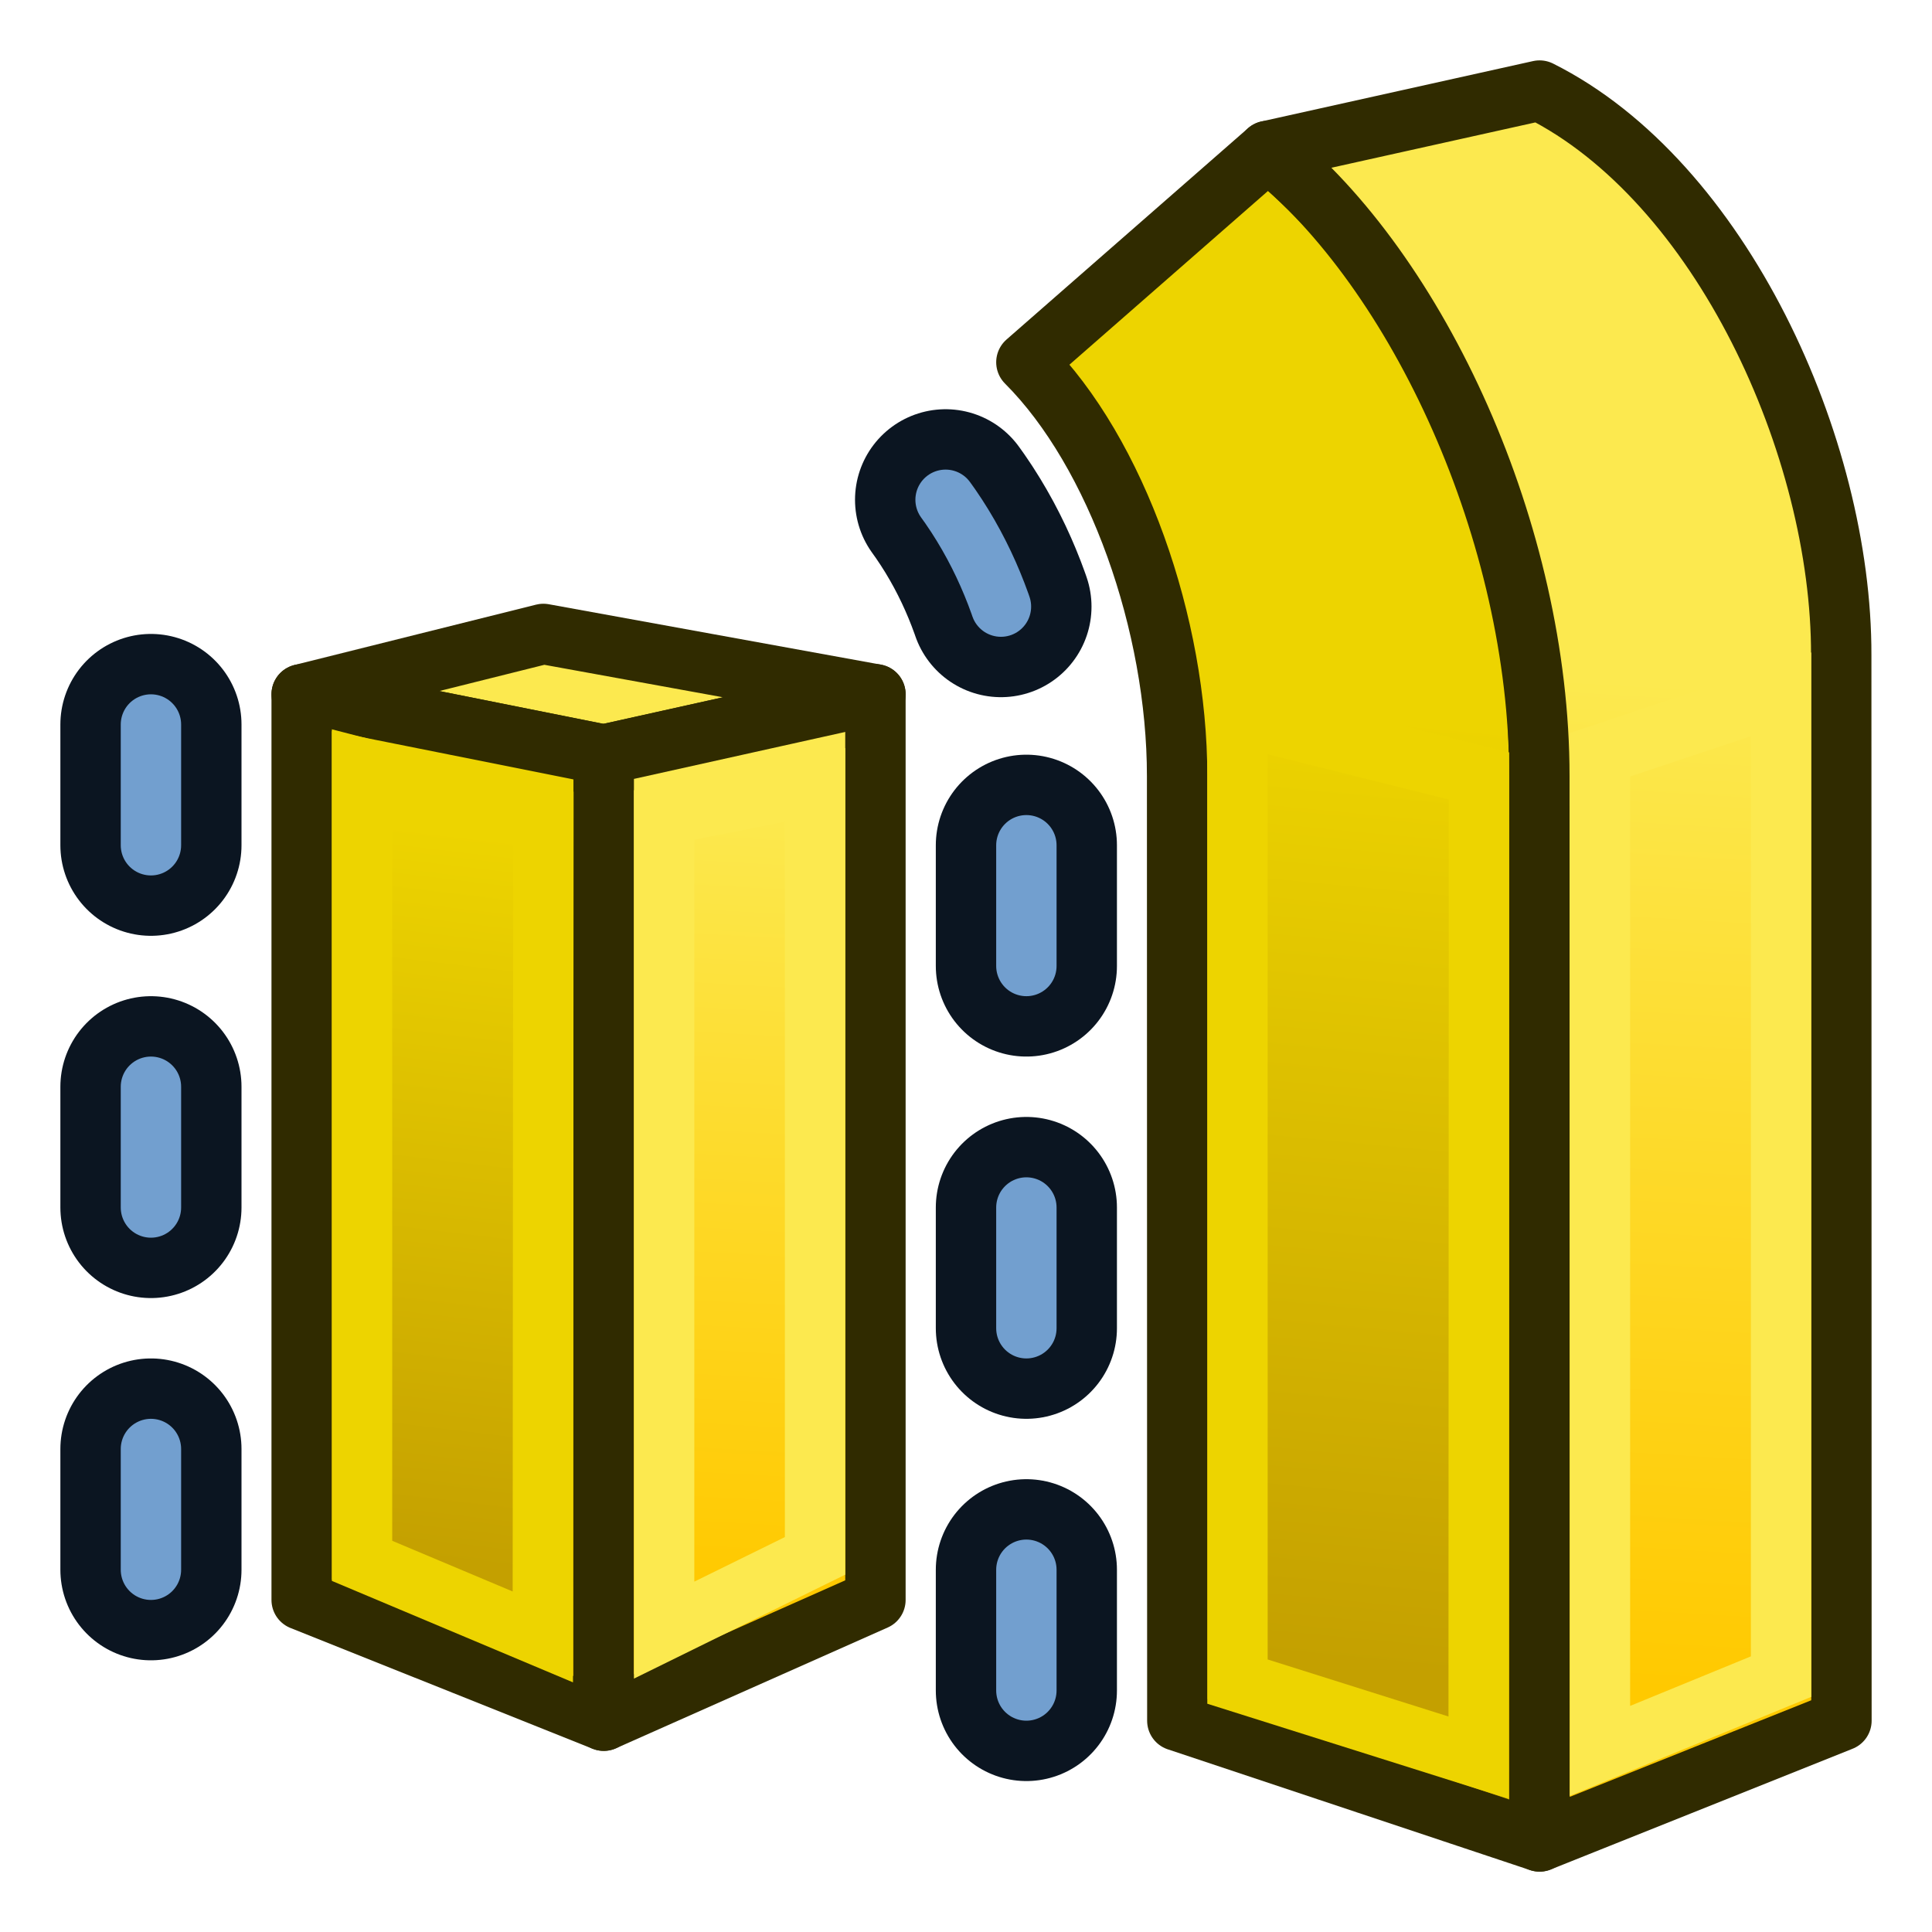
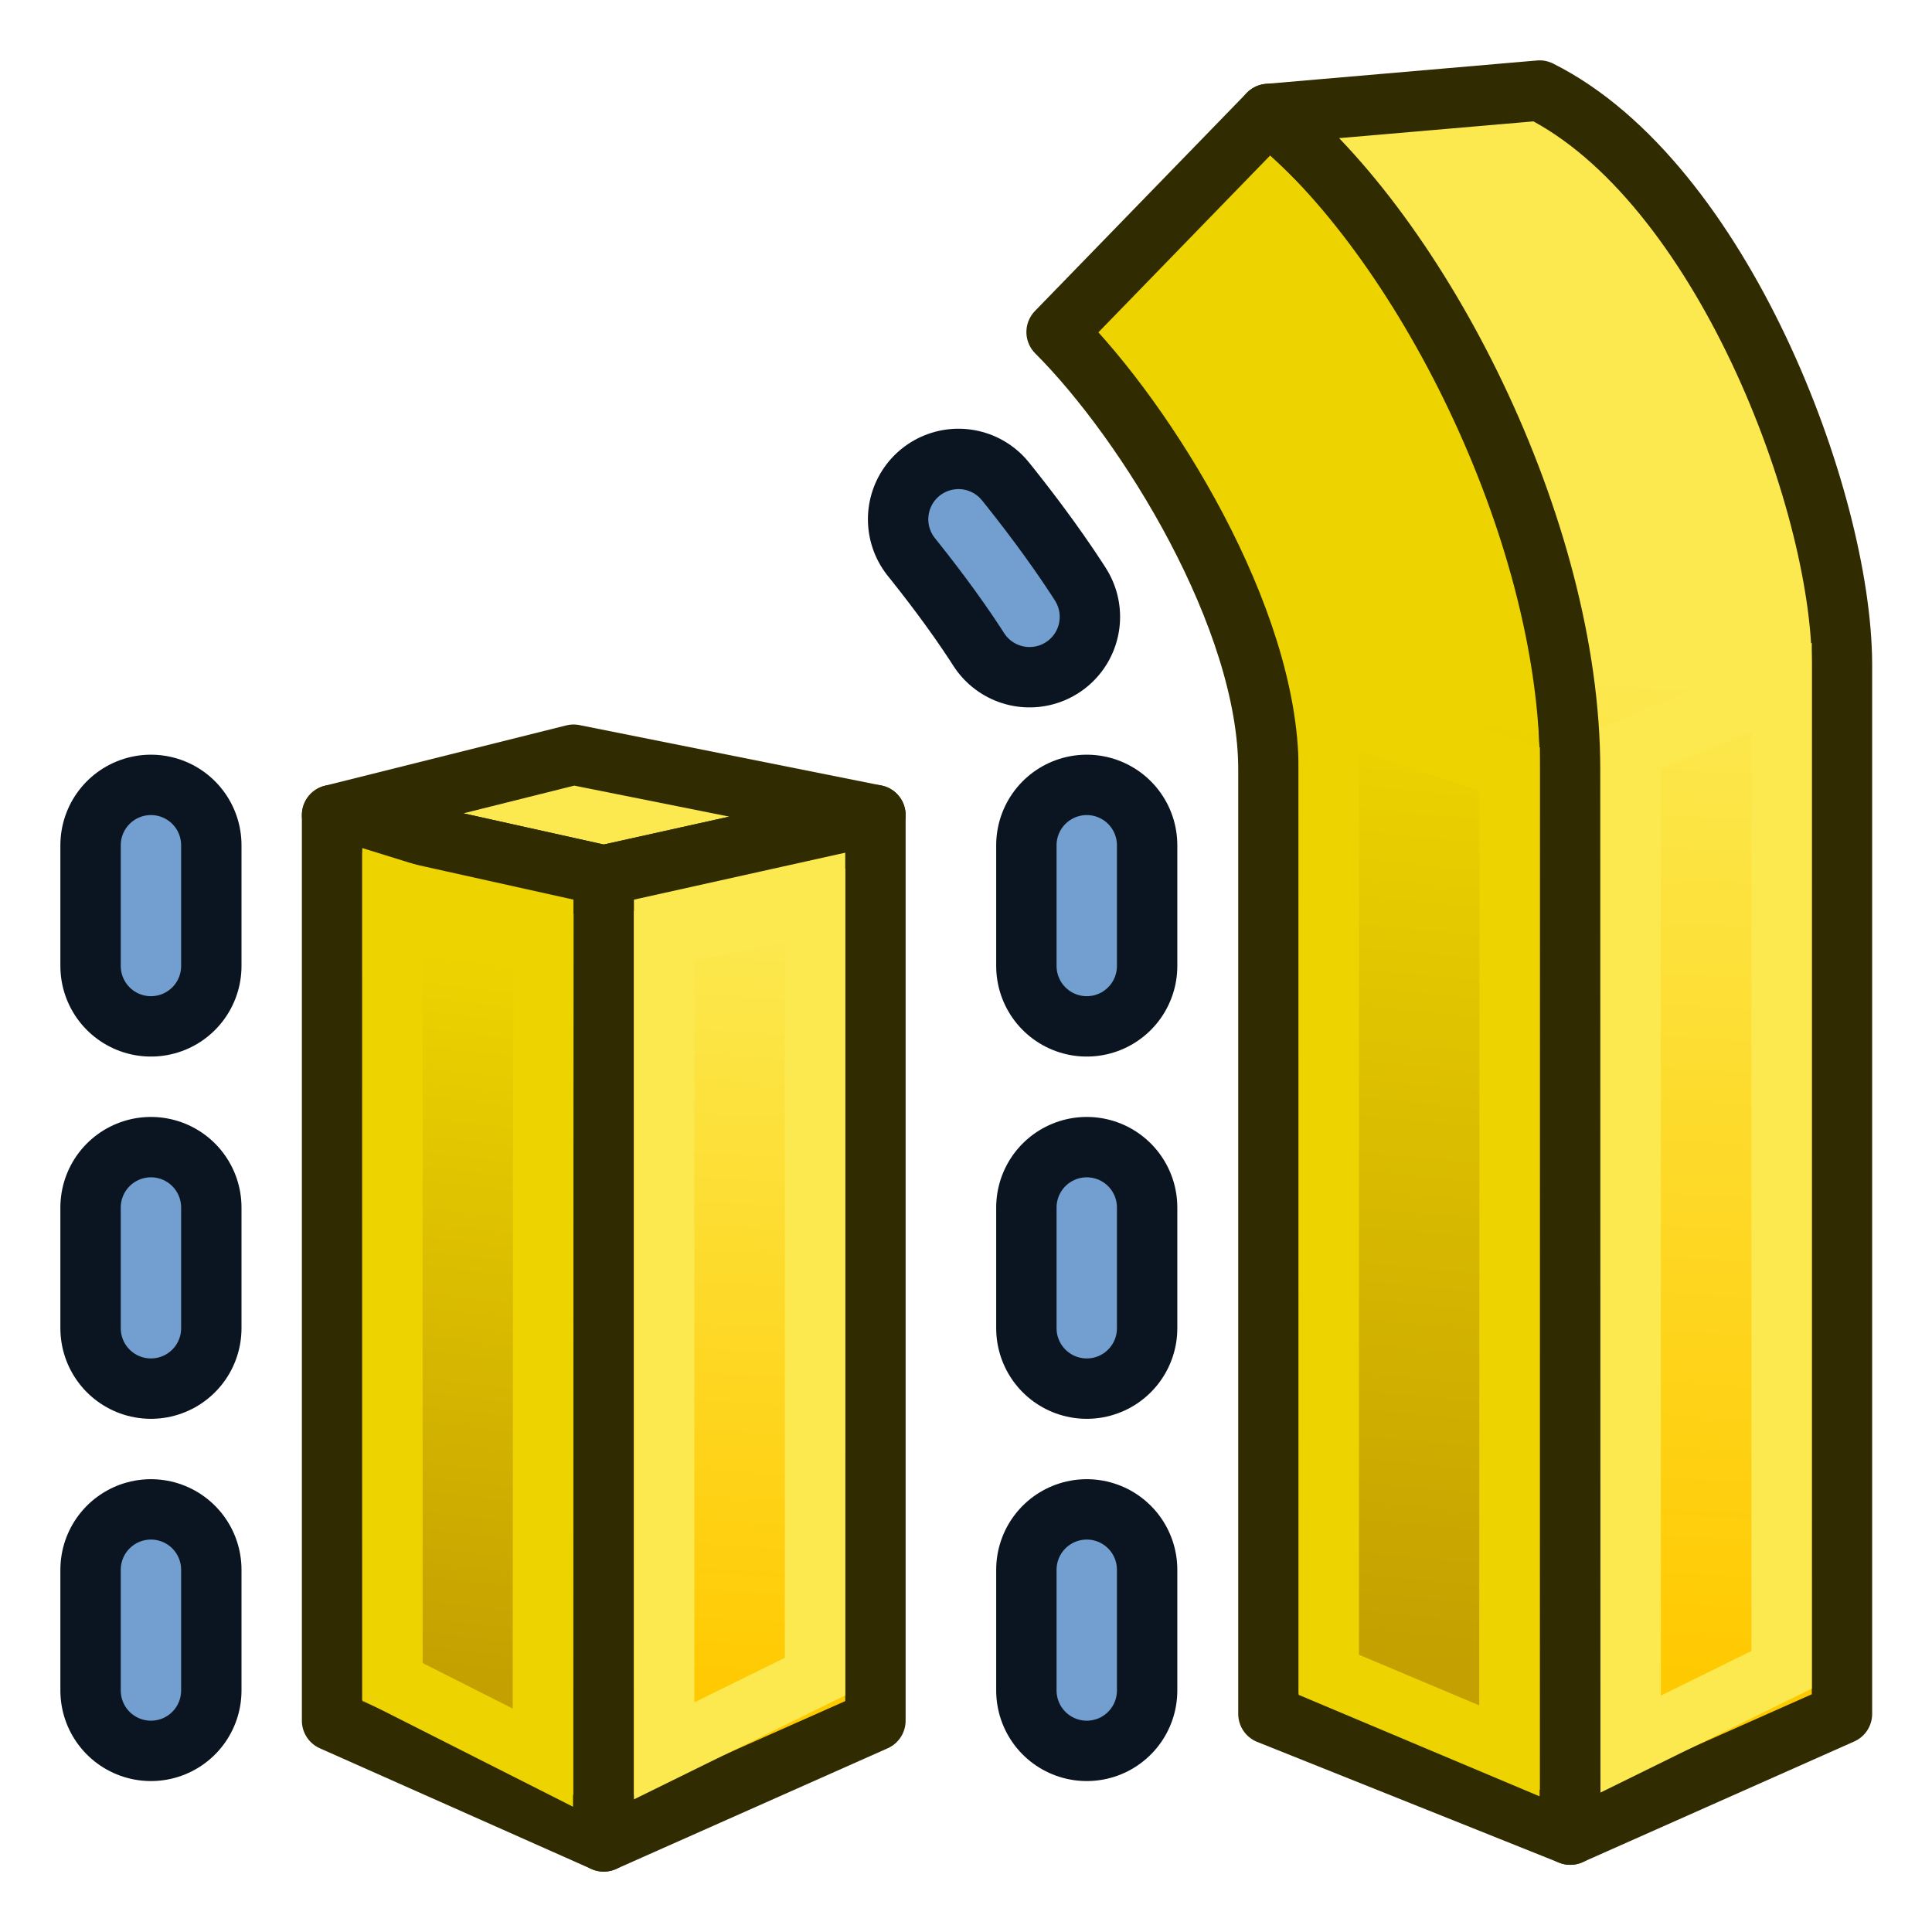
<svg xmlns="http://www.w3.org/2000/svg" xmlns:xlink="http://www.w3.org/1999/xlink" width="64px" height="64px" id="svg2985" version="1.1">
  <defs id="defs2987">
    <marker orient="auto" refY="0.0" refX="0.0" id="Arrow1Lstart" style="overflow:visible">
      <path id="path4859" d="M 0.0,0.0 L 5.0,-5.0 L -12.5,0.0 L 5.0,5.0 L 0.0,0.0 z " style="fill-rule:evenodd;stroke:#729fcf;stroke-width:1pt;stroke-opacity:1;fill:#729fcf;fill-opacity:1" transform="scale(0.8) translate(12.5,0)" />
    </marker>
    <linearGradient id="linearGradient3850-6">
      <stop style="stop-color:#c4a000;stop-opacity:1;" offset="0" id="stop3852-2" />
      <stop style="stop-color:#edd400;stop-opacity:1" offset="1" id="stop3854-9" />
    </linearGradient>
    <linearGradient id="linearGradient3858-2">
      <stop style="stop-color:#ffc900;stop-opacity:1;" offset="0" id="stop3860-7" />
      <stop style="stop-color:#fce94f;stop-opacity:1" offset="1" id="stop3862-0" />
    </linearGradient>
    <linearGradient xlink:href="#linearGradient3850-6" id="linearGradient3972" gradientUnits="userSpaceOnUse" x1="69.848" y1="54.851" x2="66.152" y2="27.481" />
    <linearGradient xlink:href="#linearGradient3858-2" id="linearGradient3974" gradientUnits="userSpaceOnUse" x1="59.418" y1="56.225" x2="55.563" y2="26.598" />
    <linearGradient xlink:href="#linearGradient3850-6" id="linearGradient3986" gradientUnits="userSpaceOnUse" x1="69" y1="53" x2="66.007" y2="21.705" gradientTransform="matrix(-1,0,0,1,111.0067,0.294905)" />
    <linearGradient xlink:href="#linearGradient3858-2" id="linearGradient3988" gradientUnits="userSpaceOnUse" x1="57" y1="54" x2="55.007" y2="20.705" gradientTransform="matrix(-1,0,0,1,111.0067,0.294905)" />
    <linearGradient xlink:href="#linearGradient3850-6-1" id="linearGradient3986-6" gradientUnits="userSpaceOnUse" x1="69.018" y1="51.45" x2="66.152" y2="27.481" />
    <linearGradient id="linearGradient3850-6-1">
      <stop style="stop-color:#c4a000;stop-opacity:1;" offset="0" id="stop3852-2-8" />
      <stop style="stop-color:#edd400;stop-opacity:1" offset="1" id="stop3854-9-7" />
    </linearGradient>
    <linearGradient xlink:href="#linearGradient3858-2-2" id="linearGradient3988-9" gradientUnits="userSpaceOnUse" x1="57.018" y1="52.45" x2="55.563" y2="26.598" />
    <linearGradient id="linearGradient3858-2-2">
      <stop style="stop-color:#ffc900;stop-opacity:1;" offset="0" id="stop3860-7-0" />
      <stop style="stop-color:#fce94f;stop-opacity:1" offset="1" id="stop3862-0-2" />
    </linearGradient>
    <linearGradient xlink:href="#linearGradient3850-6" id="linearGradient4819" gradientUnits="userSpaceOnUse" gradientTransform="matrix(-1,0,0,1,111.0067,0.294905)" x1="69" y1="53" x2="66.007" y2="21.705" />
    <linearGradient xlink:href="#linearGradient3858-2" id="linearGradient4821" gradientUnits="userSpaceOnUse" gradientTransform="matrix(-1,0,0,1,111.0067,0.294905)" x1="57" y1="54" x2="55.007" y2="20.705" />
    <linearGradient xlink:href="#linearGradient3850-6-1" id="linearGradient5160" gradientUnits="userSpaceOnUse" x1="69.018" y1="51.45" x2="66.152" y2="27.481" />
  </defs>
  <g id="layer1">
-     <g id="g4817" transform="translate(0.9933,1.705095)">
-       <path d="m 50,24 0.007,35.295 -12,-4 L 38,24 C 38,19 36.007,13.295 33.007,10.295 l 8,-7 C 47.007,8.295 50,16 50,24 Z" style="color:#000000;visibility:visible;fill:url(#linearGradient4819);fill-opacity:1;fill-rule:evenodd;stroke:#302b00;stroke-width:2;stroke-linecap:butt;stroke-linejoin:round;stroke-miterlimit:4;stroke-dasharray:none;stroke-dashoffset:0;stroke-opacity:1;marker:none;paint-order:normal" id="path3927-5-6" />
-       <path d="M 60,20 C 60.016,13.092 56.007,4.295 50.007,1.295 l -9,2 C 46.007,7.295 50,16 50,24 l 0.007,35.295 10,-4 z" style="color:#000000;visibility:visible;fill:url(#linearGradient4821);fill-opacity:1;fill-rule:evenodd;stroke:#302b00;stroke-width:2;stroke-linecap:butt;stroke-linejoin:round;stroke-miterlimit:4;stroke-dasharray:none;stroke-dashoffset:0;stroke-opacity:1;marker:none;paint-order:fill markers stroke" id="path3929-3-0" />
-       <path style="fill:none;stroke:#fce94f;stroke-width:2;stroke-linecap:butt;stroke-linejoin:miter;stroke-opacity:1" d="m 58.007,21.295 v 32.54 l -3.552,1.457 -2.448,1.004 3e-5,-33 z" id="path3846-6" />
-       <path style="fill:none;stroke:#edd400;stroke-width:2;stroke-linecap:butt;stroke-linejoin:miter;stroke-opacity:1" d="m 48,24 -8,-2 -10e-7,32 7.989,2.52 z" id="path3848-2" />
+     <g id="g4817" transform="translate(2.010672,1.479651)">
+       <path d="m 50,24 0.007,35.295 -10,-4 V 24 c 0,-5 -4.017,-11.48 -7.017,-14.48 L 40.007,2.295 C 46.007,7.295 50,16 50,24 Z" style="color:#000000;visibility:visible;fill:url(#linearGradient4819);fill-opacity:1;fill-rule:evenodd;stroke:#302b00;stroke-width:2;stroke-linecap:butt;stroke-linejoin:round;stroke-miterlimit:4;stroke-dasharray:none;stroke-dashoffset:0;stroke-opacity:1;marker:none;paint-order:normal" id="path3927-5-6" />
+       <path d="m 59.007,20.52 c -0.017,-5.48 -4.017,-16 -10.017,-19 L 40.007,2.295 C 45.007,6.295 50,16 50,24 l 0.007,35.295 9,-4 z" style="color:#000000;visibility:visible;fill:url(#linearGradient4821);fill-opacity:1;fill-rule:evenodd;stroke:#302b00;stroke-width:2;stroke-linecap:butt;stroke-linejoin:round;stroke-miterlimit:4;stroke-dasharray:none;stroke-dashoffset:0;stroke-opacity:1;marker:none;paint-order:fill markers stroke" id="path3929-3-0" />
+       <path style="fill:none;stroke:#fce94f;stroke-width:2;stroke-linecap:butt;stroke-linejoin:miter;stroke-opacity:1" d="m 57.007,21.295 v 32.54 l -5,2.46 3e-5,-33 z" id="path3846-6" />
+       <path style="fill:none;stroke:#edd400;stroke-width:2;stroke-linecap:butt;stroke-linejoin:miter;stroke-opacity:1" d="m 48,24 -5.993,-2 v 32 l 5.983,2.52 z" id="path3848-2" />
    </g>
-     <g id="g3978-3" transform="matrix(-1,0,0,1,61.00667,-1.705095)">
+     <g id="g3978-3" transform="matrix(-1,0,0,1,61.00667,2.294905)">
      <g id="g3866-9-7" transform="translate(-22,2)">
        <g id="g5158" transform="translate(2.006671,-0.294905)">
-           <path d="M 52,23 61,25 71.007,23 63,21 Z" style="color:#000000;visibility:visible;fill:#fce94f;fill-opacity:1;fill-rule:evenodd;stroke:#302b00;stroke-width:2;stroke-linecap:butt;stroke-linejoin:round;stroke-miterlimit:4;stroke-dasharray:none;stroke-dashoffset:0;stroke-opacity:1;marker:none" id="path3925-7-3-5" />
-           <path d="M 61,25 V 57 L 71.007,53 V 23 Z" style="color:#000000;visibility:visible;fill:url(#linearGradient5160);fill-opacity:1;fill-rule:evenodd;stroke:#302b00;stroke-width:2;stroke-linecap:butt;stroke-linejoin:round;stroke-miterlimit:4;stroke-dasharray:none;stroke-dashoffset:0;stroke-opacity:1;marker:none" id="path3927-5-6-9" />
+           <path d="m 52,23 9,2 9,-2 -8,-2 z" style="color:#000000;visibility:visible;fill:#fce94f;fill-opacity:1;fill-rule:evenodd;stroke:#302b00;stroke-width:2;stroke-linecap:butt;stroke-linejoin:round;stroke-miterlimit:4;stroke-dasharray:none;stroke-dashoffset:0;stroke-opacity:1;marker:none" id="path3925-7-3-5" />
+           <path d="m 61,25 v 32 l 9,-4 V 23 Z" style="color:#000000;visibility:visible;fill:url(#linearGradient5160);fill-opacity:1;fill-rule:evenodd;stroke:#302b00;stroke-width:2;stroke-linecap:butt;stroke-linejoin:round;stroke-miterlimit:4;stroke-dasharray:none;stroke-dashoffset:0;stroke-opacity:1;marker:none" id="path3927-5-6-9" />
          <path d="m 52,23 9,2 v 32 l -9,-4 z" style="color:#000000;visibility:visible;fill:url(#linearGradient3988-9);fill-opacity:1;fill-rule:evenodd;stroke:#302b00;stroke-width:2;stroke-linecap:butt;stroke-linejoin:round;stroke-miterlimit:4;stroke-dasharray:none;stroke-dashoffset:0;stroke-opacity:1;marker:none" id="path3929-3-0-2" />
          <path style="fill:none;stroke:#fce94f;stroke-width:2;stroke-linecap:butt;stroke-linejoin:miter;stroke-opacity:1" d="M 54,26 V 51.54 L 59,54 V 27 Z" id="path3846-6-2" />
-           <path style="fill:none;stroke:#edd400;stroke-width:2;stroke-linecap:butt;stroke-linejoin:miter;stroke-opacity:1" d="m 63,27 6.007,-1.55 v 26.255 l -5.989,2.52 z" id="path3848-2-8" />
+           <path style="fill:none;stroke:#edd400;stroke-width:2;stroke-linecap:butt;stroke-linejoin:miter;stroke-opacity:1" d="m 63,27 5,-1.55 v 26.255 l -4.983,2.52 z" id="path3848-2-8" />
        </g>
      </g>
    </g>
-     <g id="g5168">
+     <g id="g5168" transform="translate(0,4)">
      <path id="path3878-4" d="M 5,52 V 23" style="fill:#00ffff;stroke:#0b1521;stroke-width:6;stroke-linecap:round;stroke-linejoin:miter;stroke-miterlimit:4;stroke-dasharray:4, 8;stroke-dashoffset:0;stroke-opacity:1" />
      <path id="path3878" d="M 5,52 V 22" style="fill:#00ffff;stroke:#729fcf;stroke-width:2;stroke-linecap:round;stroke-linejoin:round;stroke-miterlimit:4;stroke-dasharray:4, 8;stroke-dashoffset:0;stroke-opacity:1" />
    </g>
-     <g id="g5172">
-       <path id="path3878-2-8" d="M 34,56 V 25 c 0,-3 -1,-7 -4,-10" style="fill:none;stroke:#0b1521;stroke-width:6;stroke-linecap:round;stroke-linejoin:round;stroke-miterlimit:4;stroke-dasharray:4, 8;stroke-dashoffset:0;stroke-opacity:1" />
-       <path id="path3878-2" d="M 34,56 V 25 c 0,-3 -1,-7 -4,-10" style="fill:none;stroke:#729fcf;stroke-width:2;stroke-linecap:round;stroke-linejoin:miter;stroke-miterlimit:4;stroke-dasharray:4, 8;stroke-dashoffset:0;stroke-opacity:1" />
+     <g id="g5172" transform="translate(2)">
+       <path id="path3878-2-8" d="M 34,56 V 25 c 0,-3 -5,-9 -8,-12" style="fill:none;stroke:#0b1521;stroke-width:6;stroke-linecap:round;stroke-linejoin:round;stroke-miterlimit:4;stroke-dasharray:4, 8;stroke-dashoffset:0;stroke-opacity:1" />
+       <path id="path3878-2" d="M 34,56 V 25 c 0,-3 -5,-9 -8,-12" style="fill:none;stroke:#729fcf;stroke-width:2;stroke-linecap:round;stroke-linejoin:miter;stroke-miterlimit:4;stroke-dasharray:4, 8;stroke-dashoffset:0;stroke-opacity:1" />
    </g>
  </g>
</svg>
